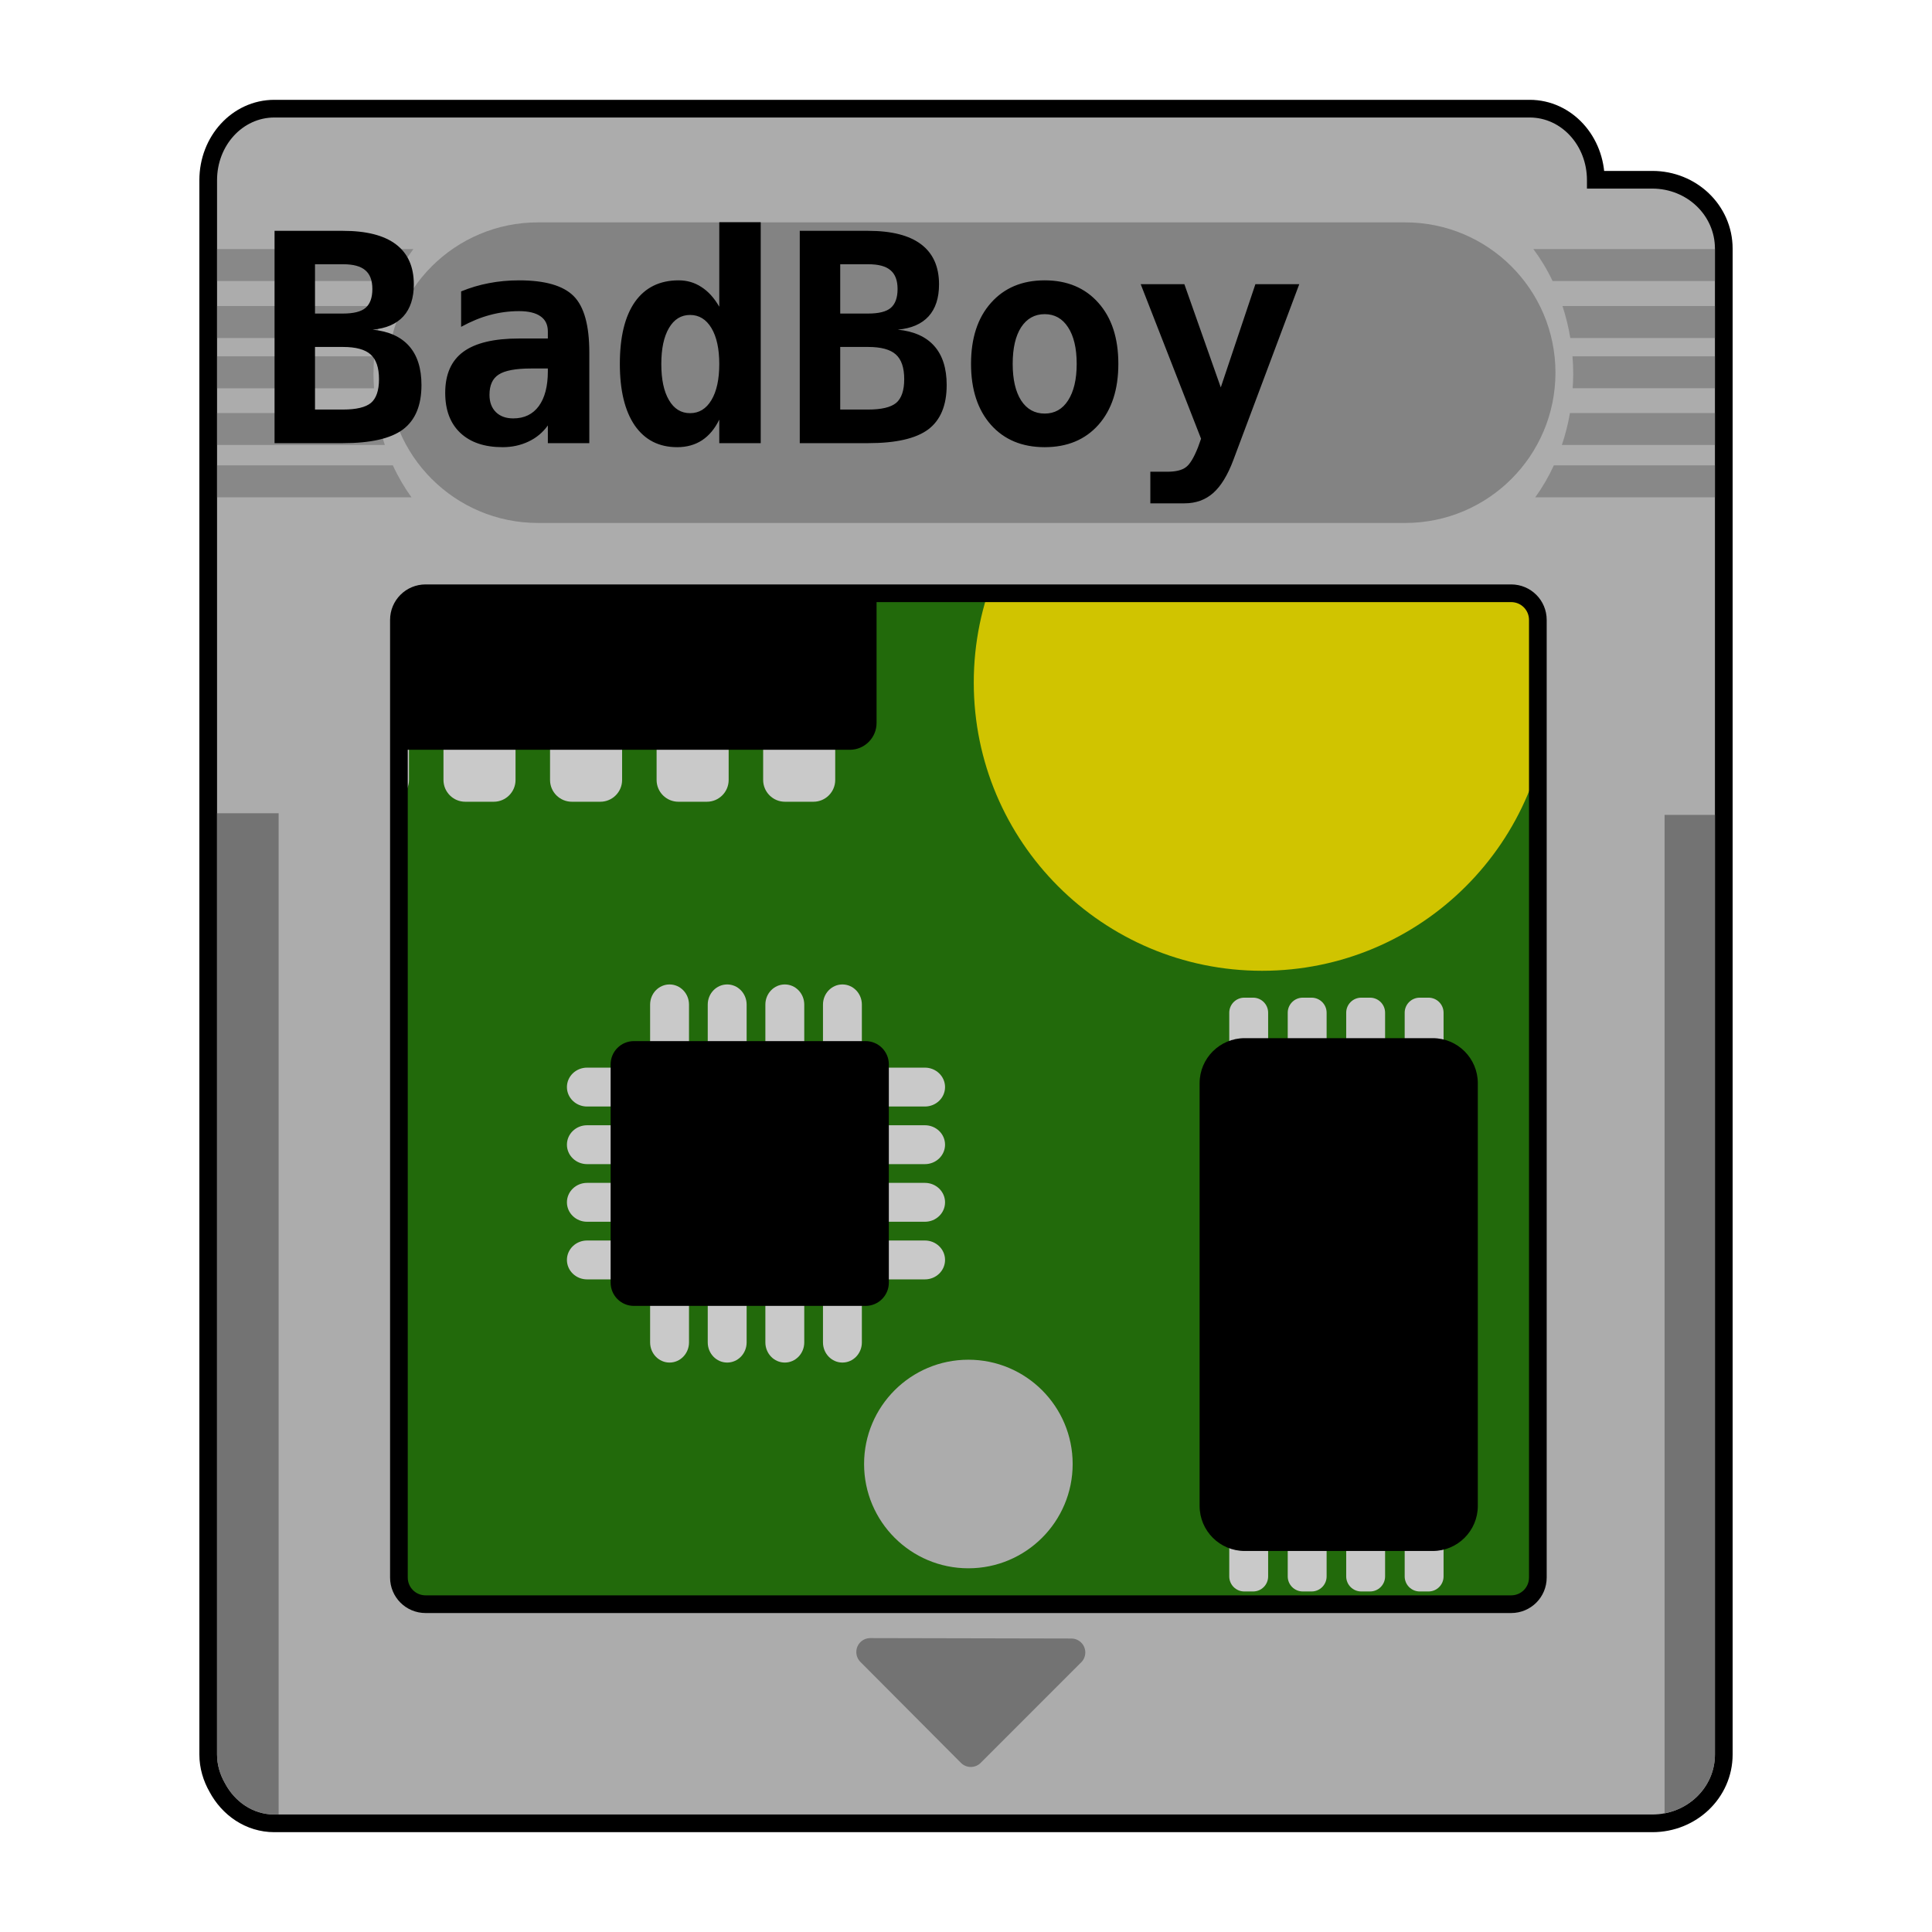
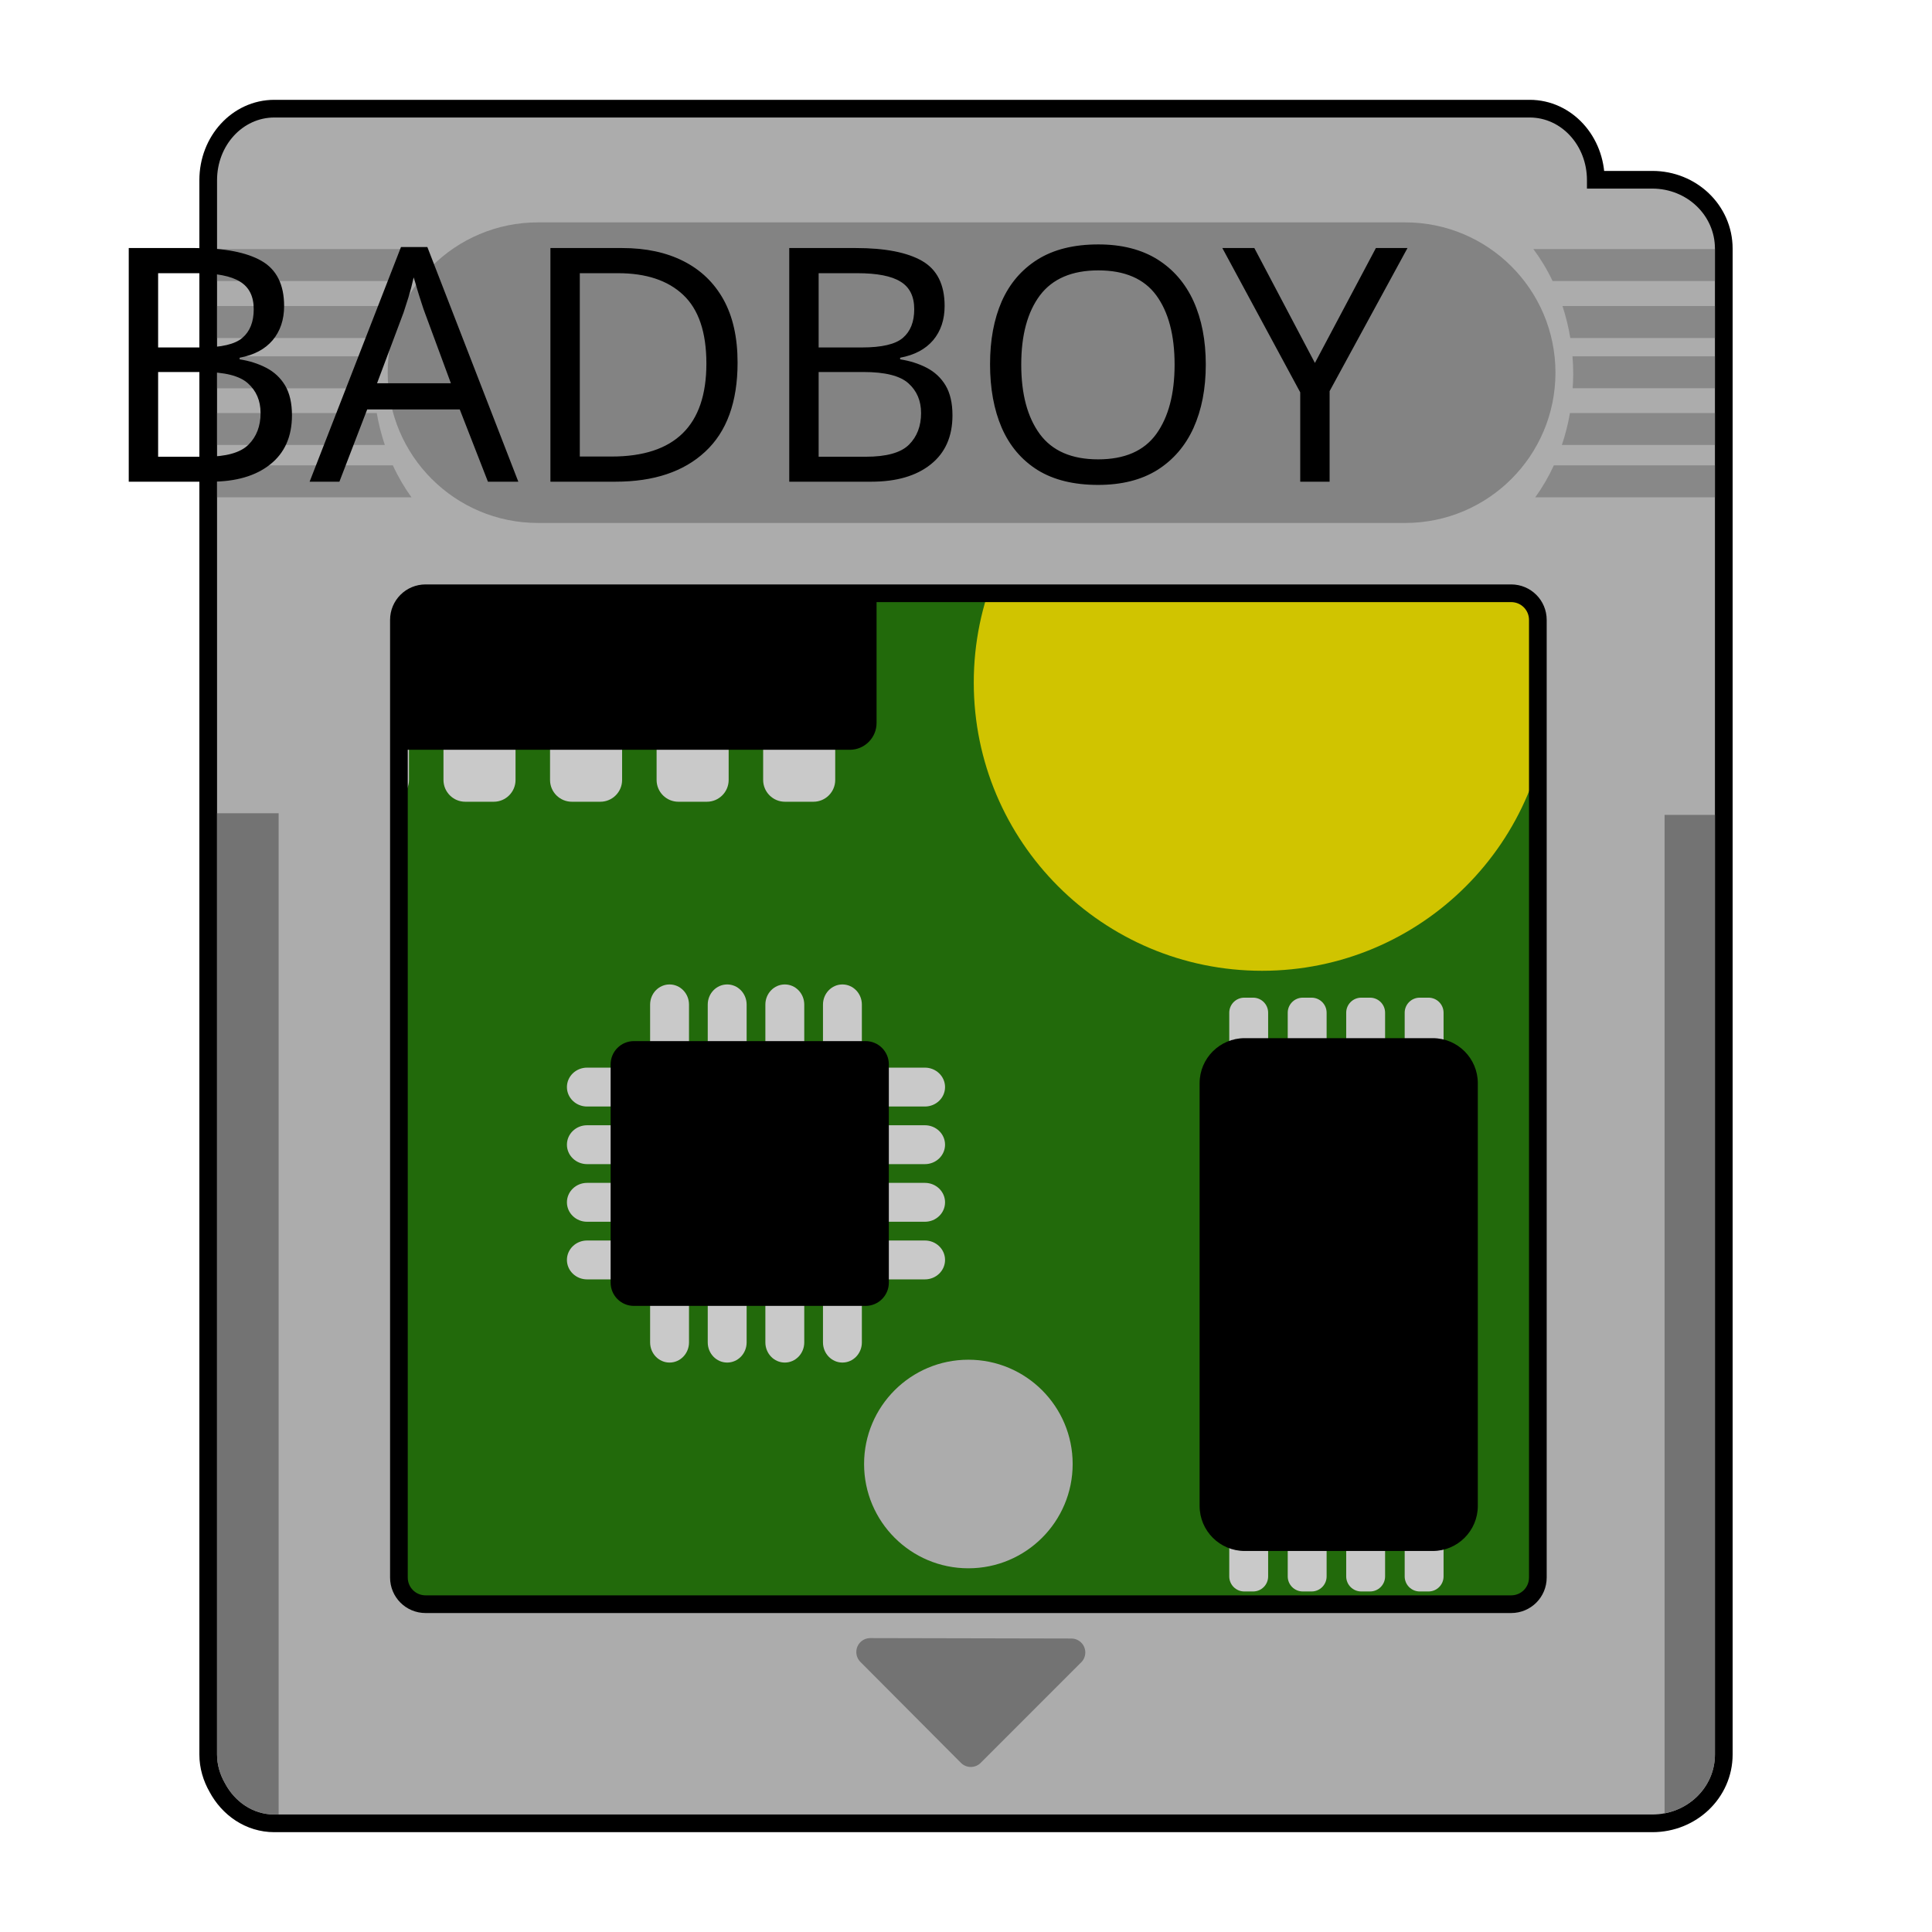
<svg xmlns="http://www.w3.org/2000/svg" width="150mm" height="150mm" viewBox="0 0 150 150" version="1.1" id="svg1" xml:space="preserve">
  <defs id="defs1" />
  <g id="layer1">
    <path id="path18" style="fill:#acacac;fill-opacity:1;stroke-width:0.246" d="m 21.298,9.123 c -2.463,0 -4.446,2.17 -4.446,4.864 v 5.316 116.71 0.204 c 0,0.814 0.235,1.566 0.614,2.231 0.768,1.448 2.185,2.429 3.832,2.429 h 0.415 97.052 9.521 c 2.693,0 4.862,-2.078 4.862,-4.66 V 19.303 c 0,-2.582 -2.168,-4.66 -4.862,-4.66 h -5.075 v -0.656 c 0,-2.695 -1.983,-4.864 -4.446,-4.864 z" />
    <g id="g18" transform="translate(-160.1709,-58.39008)">
      <path id="rect18" style="fill:#226a0b;fill-opacity:1;stroke:none;stroke-width:2.165;stroke-linejoin:round;stroke-dasharray:none;stroke-opacity:1" d="m 183.159,78.391 c -0.647,0 -1.168,0.521 -1.168,1.168 V 187.815 c 0,0.647 0.521,1.168 1.168,1.168 h 104.024 c 0.647,0 1.168,-0.521 1.168,-1.168 V 79.558 c 0,-0.647 -0.521,-1.168 -1.168,-1.168 z m 52.196,85.567 a 8.097,8.097 0 0 1 8.097,8.097 8.097,8.097 0 0 1 -8.097,8.097 8.097,8.097 0 0 1 -8.097,-8.097 8.097,8.097 0 0 1 8.097,-8.097 z" />
      <circle style="fill:#d0c400;fill-opacity:1;stroke:none;stroke-width:2.165;stroke-linejoin:round;stroke-dasharray:none;stroke-opacity:1" id="path12" cx="258.154" cy="111.381" r="22.38" />
      <rect style="fill:#c9c9c9;fill-opacity:1;stroke:none;stroke-width:2.165;stroke-linejoin:round;stroke-dasharray:none;stroke-opacity:1" id="rect13" width="5.595" height="31.749" x="186.329" y="88.888" ry="1.692" />
      <rect style="fill:#c9c9c9;fill-opacity:1;stroke:none;stroke-width:1.529;stroke-linejoin:round;stroke-dasharray:none;stroke-opacity:1" id="rect13-4" width="3.019" height="29.357" x="210.646" y="134.822" ry="1.564" />
      <rect style="fill:#c9c9c9;fill-opacity:1;stroke:none;stroke-width:1.529;stroke-linejoin:round;stroke-dasharray:none;stroke-opacity:1" id="rect13-4-6" width="3.019" height="29.357" x="215.12" y="134.822" ry="1.564" />
      <rect style="fill:#c9c9c9;fill-opacity:1;stroke:none;stroke-width:1.529;stroke-linejoin:round;stroke-dasharray:none;stroke-opacity:1" id="rect13-4-9" width="3.019" height="29.357" x="219.594" y="134.822" ry="1.564" />
      <rect style="fill:#c9c9c9;fill-opacity:1;stroke:none;stroke-width:1.529;stroke-linejoin:round;stroke-dasharray:none;stroke-opacity:1" id="rect13-4-8" width="3.019" height="29.357" x="224.067" y="134.822" ry="1.564" />
      <rect style="fill:#c9c9c9;fill-opacity:1;stroke:none;stroke-width:1.916;stroke-linejoin:round;stroke-dasharray:none;stroke-opacity:1" id="rect13-4-8-2" width="3.019" height="46.102" x="269.23" y="135.849" ry="1.168" />
      <rect style="fill:#c9c9c9;fill-opacity:1;stroke:none;stroke-width:1.916;stroke-linejoin:round;stroke-dasharray:none;stroke-opacity:1" id="rect13-4-8-2-3" width="3.019" height="46.102" x="264.69" y="135.849" ry="1.168" />
      <rect style="fill:#c9c9c9;fill-opacity:1;stroke:none;stroke-width:1.916;stroke-linejoin:round;stroke-dasharray:none;stroke-opacity:1" id="rect13-4-8-2-0" width="3.019" height="46.102" x="260.15" y="135.849" ry="1.168" />
      <rect style="fill:#c9c9c9;fill-opacity:1;stroke:none;stroke-width:1.916;stroke-linejoin:round;stroke-dasharray:none;stroke-opacity:1" id="rect13-4-8-2-7" width="3.019" height="46.102" x="255.61" y="135.849" ry="1.168" />
      <rect style="fill:#000000;fill-opacity:1;stroke:none;stroke-width:1.944;stroke-linejoin:round;stroke-dasharray:none;stroke-opacity:1" id="rect12-2-3" width="21.6" height="39.816" x="253.308" y="138.992" ry="3.5" />
      <rect style="fill:#c9c9c9;fill-opacity:1;stroke:none;stroke-width:2.165;stroke-linejoin:round;stroke-dasharray:none;stroke-opacity:1" id="rect13-2" width="5.595" height="31.749" x="194.602" y="88.888" ry="1.692" />
      <rect style="fill:#c9c9c9;fill-opacity:1;stroke:none;stroke-width:2.165;stroke-linejoin:round;stroke-dasharray:none;stroke-opacity:1" id="rect13-5" width="5.595" height="31.749" x="202.876" y="88.888" ry="1.692" />
      <rect style="fill:#c9c9c9;fill-opacity:1;stroke:none;stroke-width:2.165;stroke-linejoin:round;stroke-dasharray:none;stroke-opacity:1" id="rect13-0" width="5.595" height="31.749" x="211.149" y="88.888" ry="1.692" />
      <rect style="fill:#c9c9c9;fill-opacity:1;stroke:none;stroke-width:2.165;stroke-linejoin:round;stroke-dasharray:none;stroke-opacity:1" id="rect13-8" width="5.595" height="31.749" x="219.422" y="88.888" ry="1.692" />
      <rect style="fill:#000000;fill-opacity:1;stroke:none;stroke-width:2.165;stroke-linejoin:round;stroke-dasharray:none;stroke-opacity:1" id="rect12" width="45.021" height="23.682" x="183.206" y="92.922" ry="2.082" />
      <rect style="fill:#c9c9c9;fill-opacity:1;stroke:none;stroke-width:1.529;stroke-linejoin:round;stroke-dasharray:none;stroke-opacity:1" id="rect14" width="3.019" height="29.357" x="141.281" y="-233.544" ry="1.564" transform="rotate(90)" />
      <rect style="fill:#c9c9c9;fill-opacity:1;stroke:none;stroke-width:1.529;stroke-linejoin:round;stroke-dasharray:none;stroke-opacity:1" id="rect15" width="3.019" height="29.357" x="145.754" y="-233.544" ry="1.564" transform="rotate(90)" />
      <rect style="fill:#c9c9c9;fill-opacity:1;stroke:none;stroke-width:1.529;stroke-linejoin:round;stroke-dasharray:none;stroke-opacity:1" id="rect16" width="3.019" height="29.357" x="150.228" y="-233.544" ry="1.564" transform="rotate(90)" />
      <rect style="fill:#c9c9c9;fill-opacity:1;stroke:none;stroke-width:1.529;stroke-linejoin:round;stroke-dasharray:none;stroke-opacity:1" id="rect17" width="3.019" height="29.357" x="154.702" y="-233.544" ry="1.564" transform="rotate(90)" />
      <rect style="fill:#000000;fill-opacity:1;stroke:none;stroke-width:1.397;stroke-linejoin:round;stroke-dasharray:none;stroke-opacity:1" id="rect12-2" width="21.6" height="20.559" x="207.58" y="139.221" ry="1.807" />
    </g>
    <path id="rect1" style="fill:#acacac;fill-opacity:1;stroke-width:2.746;stroke:#000000;stroke-opacity:1;stroke-dasharray:none;paint-order:stroke fill markers" d="m 21.298,9.123 c -2.463,0 -4.446,2.17 -4.446,4.864 v 5.316 116.71 0.204 c 0,0.814 0.235,1.566 0.614,2.231 0.768,1.448 2.185,2.429 3.832,2.429 h 0.415 97.052 9.521 c 2.693,0 4.862,-2.078 4.862,-4.66 V 19.303 c 0,-2.582 -2.168,-4.66 -4.862,-4.66 h -5.075 v -0.656 c 0,-2.695 -1.983,-4.864 -4.446,-4.864 z m 11.747,36.251 h 84.279 c 1.529,0 2.761,1.231 2.761,2.76 v 74.342 c 0,1.529 -1.231,2.76 -2.761,2.76 H 33.045 c -1.529,0 -2.76,-1.231 -2.76,-2.76 V 48.134 c 0,-1.529 1.231,-2.76 2.76,-2.76 z" />
    <rect style="fill:#737373;fill-opacity:0.719;stroke-width:0.265" id="rect2" width="90.665" height="23.338" x="30.1" y="17.265" rx="11.669" ry="11.669" />
    <path id="rect3" style="fill:#737373;fill-opacity:0.619;stroke-width:0.265" d="m 16.851,19.335 v 2.484 h 13.748 c 0.425,-0.894 0.928,-1.724 1.496,-2.484 z m 102.196,0 c 0.567,0.76 1.07,1.59 1.495,2.484 h 12.606 v -2.484 z" />
    <path id="rect3-4" style="fill:#737373;fill-opacity:0.619;stroke-width:0.265" d="m 16.851,23.76 v 2.485 h 12.374 c 0.139,-0.86 0.346,-1.687 0.604,-2.485 z m 104.461,0 c 0.258,0.797 0.466,1.625 0.605,2.485 h 11.232 v -2.485 z" />
    <path id="rect3-2" style="fill:#737373;fill-opacity:0.619;stroke-width:0.265" d="m 16.851,27.662 v 2.484 h 12.189 c -0.021,-0.356 -0.044,-0.711 -0.044,-1.073 v -5.16e-4 c 0,-0.476 0.022,-0.946 0.058,-1.41 z m 105.236,0 c 0.037,0.464 0.058,0.934 0.058,1.41 v 5.16e-4 c 0,0.362 -0.023,0.718 -0.044,1.073 h 11.047 V 27.662 Z" />
    <path id="rect3-5" style="fill:#737373;fill-opacity:0.619;stroke-width:0.265" d="m 16.851,32.066 v 2.484 H 29.879 C 29.613,33.754 29.399,32.926 29.252,32.066 Z m 105.04,0 c -0.148,0.86 -0.362,1.688 -0.628,2.484 h 11.886 v -2.484 z" />
    <path id="rect3-8" style="fill:#737373;fill-opacity:0.619;stroke-width:0.265" d="m 16.851,36.127 v 2.484 H 31.946 c -0.549,-0.763 -1.037,-1.592 -1.446,-2.484 z m 103.791,0 c -0.409,0.892 -0.896,1.721 -1.445,2.484 h 13.952 v -2.484 z" />
    <path style="fill:#737373;fill-opacity:1;stroke:#737373;stroke-width:2.165;stroke-linejoin:round;stroke-dasharray:none;stroke-opacity:1" d="m 67.566,128.264 7.807,7.84 7.807,-7.807 z" id="path10" />
    <path id="rect11" style="fill:#737373;fill-opacity:1;stroke:none;stroke-width:3.671;stroke-linejoin:round;stroke-dasharray:none;stroke-opacity:1" d="m 129.238,63.269 v 77.517 c 2.234,-0.422 3.91,-2.299 3.91,-4.569 V 63.269 Z" />
    <path id="path11" style="fill:#737373;fill-opacity:1;stroke-width:0.246" d="m 16.851,63.141 v 72.873 0.204 c 0,0.814 0.235,1.566 0.614,2.231 0.768,1.448 2.185,2.429 3.832,2.429 h 0.337 V 63.141 Z" />
-     <text xml:space="preserve" style="font-size:22.578px;text-align:start;writing-mode:lr-tb;direction:ltr;text-anchor:start;fill:#acacac;fill-opacity:1;stroke:none;stroke-width:2.165;stroke-linejoin:round;stroke-dasharray:none;stroke-opacity:1" x="74.832" y="34.408" id="text12">
-       <tspan id="tspan12" style="font-style:normal;font-variant:normal;font-weight:bold;font-stretch:normal;font-size:22.578px;font-family:Consolas;-inkscape-font-specification:'Consolas Bold';text-align:center;text-anchor:middle;fill:#000000;fill-opacity:1;stroke-width:2.165" x="74.832" y="34.408">BadBoy</tspan>
+     <text xml:space="preserve" style="font-size:25.4px;text-align:start;writing-mode:lr-tb;direction:ltr;text-anchor:start;fill:#acacac;fill-opacity:1;stroke:none;stroke-width:2.165;stroke-linejoin:round;stroke-dasharray:none;stroke-opacity:1" x="74.28" y="37.399" id="text12">
+       <tspan id="tspan12" style="font-style:normal;font-variant:normal;font-weight:normal;font-stretch:normal;font-size:25.4px;font-family:'Franklin Gothic Demi Cond';-inkscape-font-specification:'Franklin Gothic Demi Cond';text-align:center;text-anchor:middle;fill:#000000;fill-opacity:1;stroke-width:2.165" x="74.28" y="37.399">BADBOY</tspan>
    </text>
  </g>
</svg>
